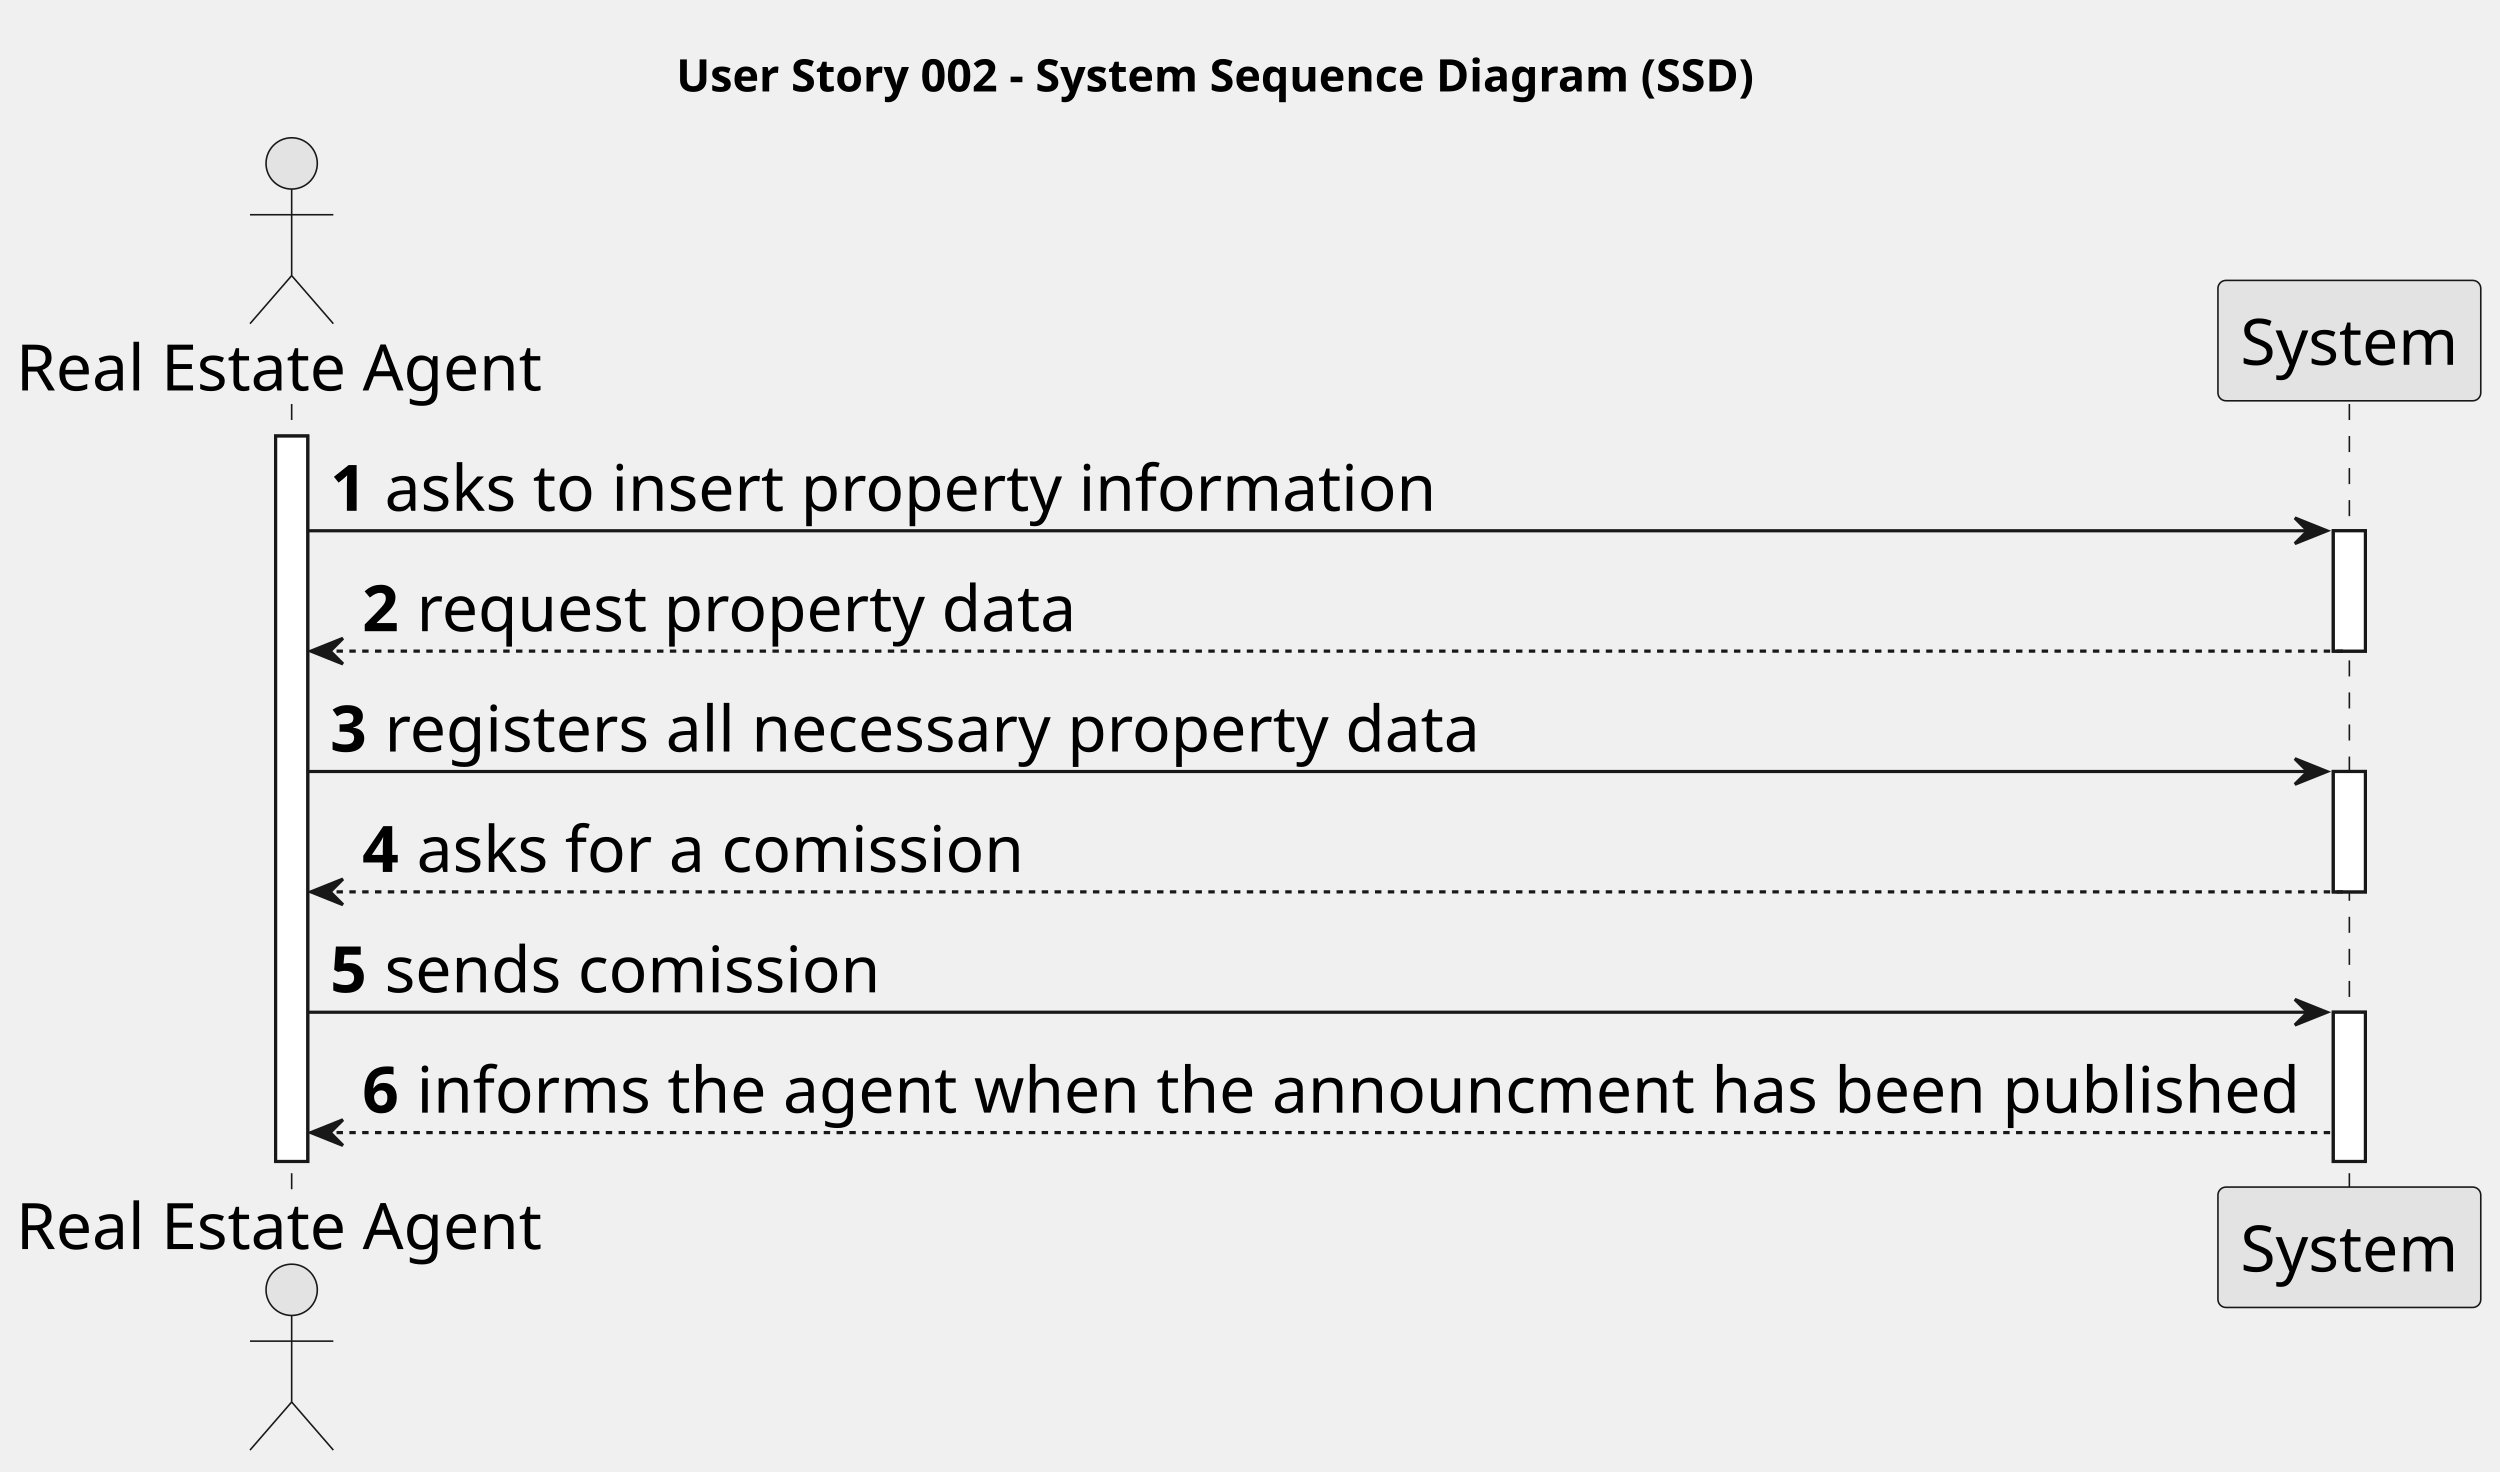
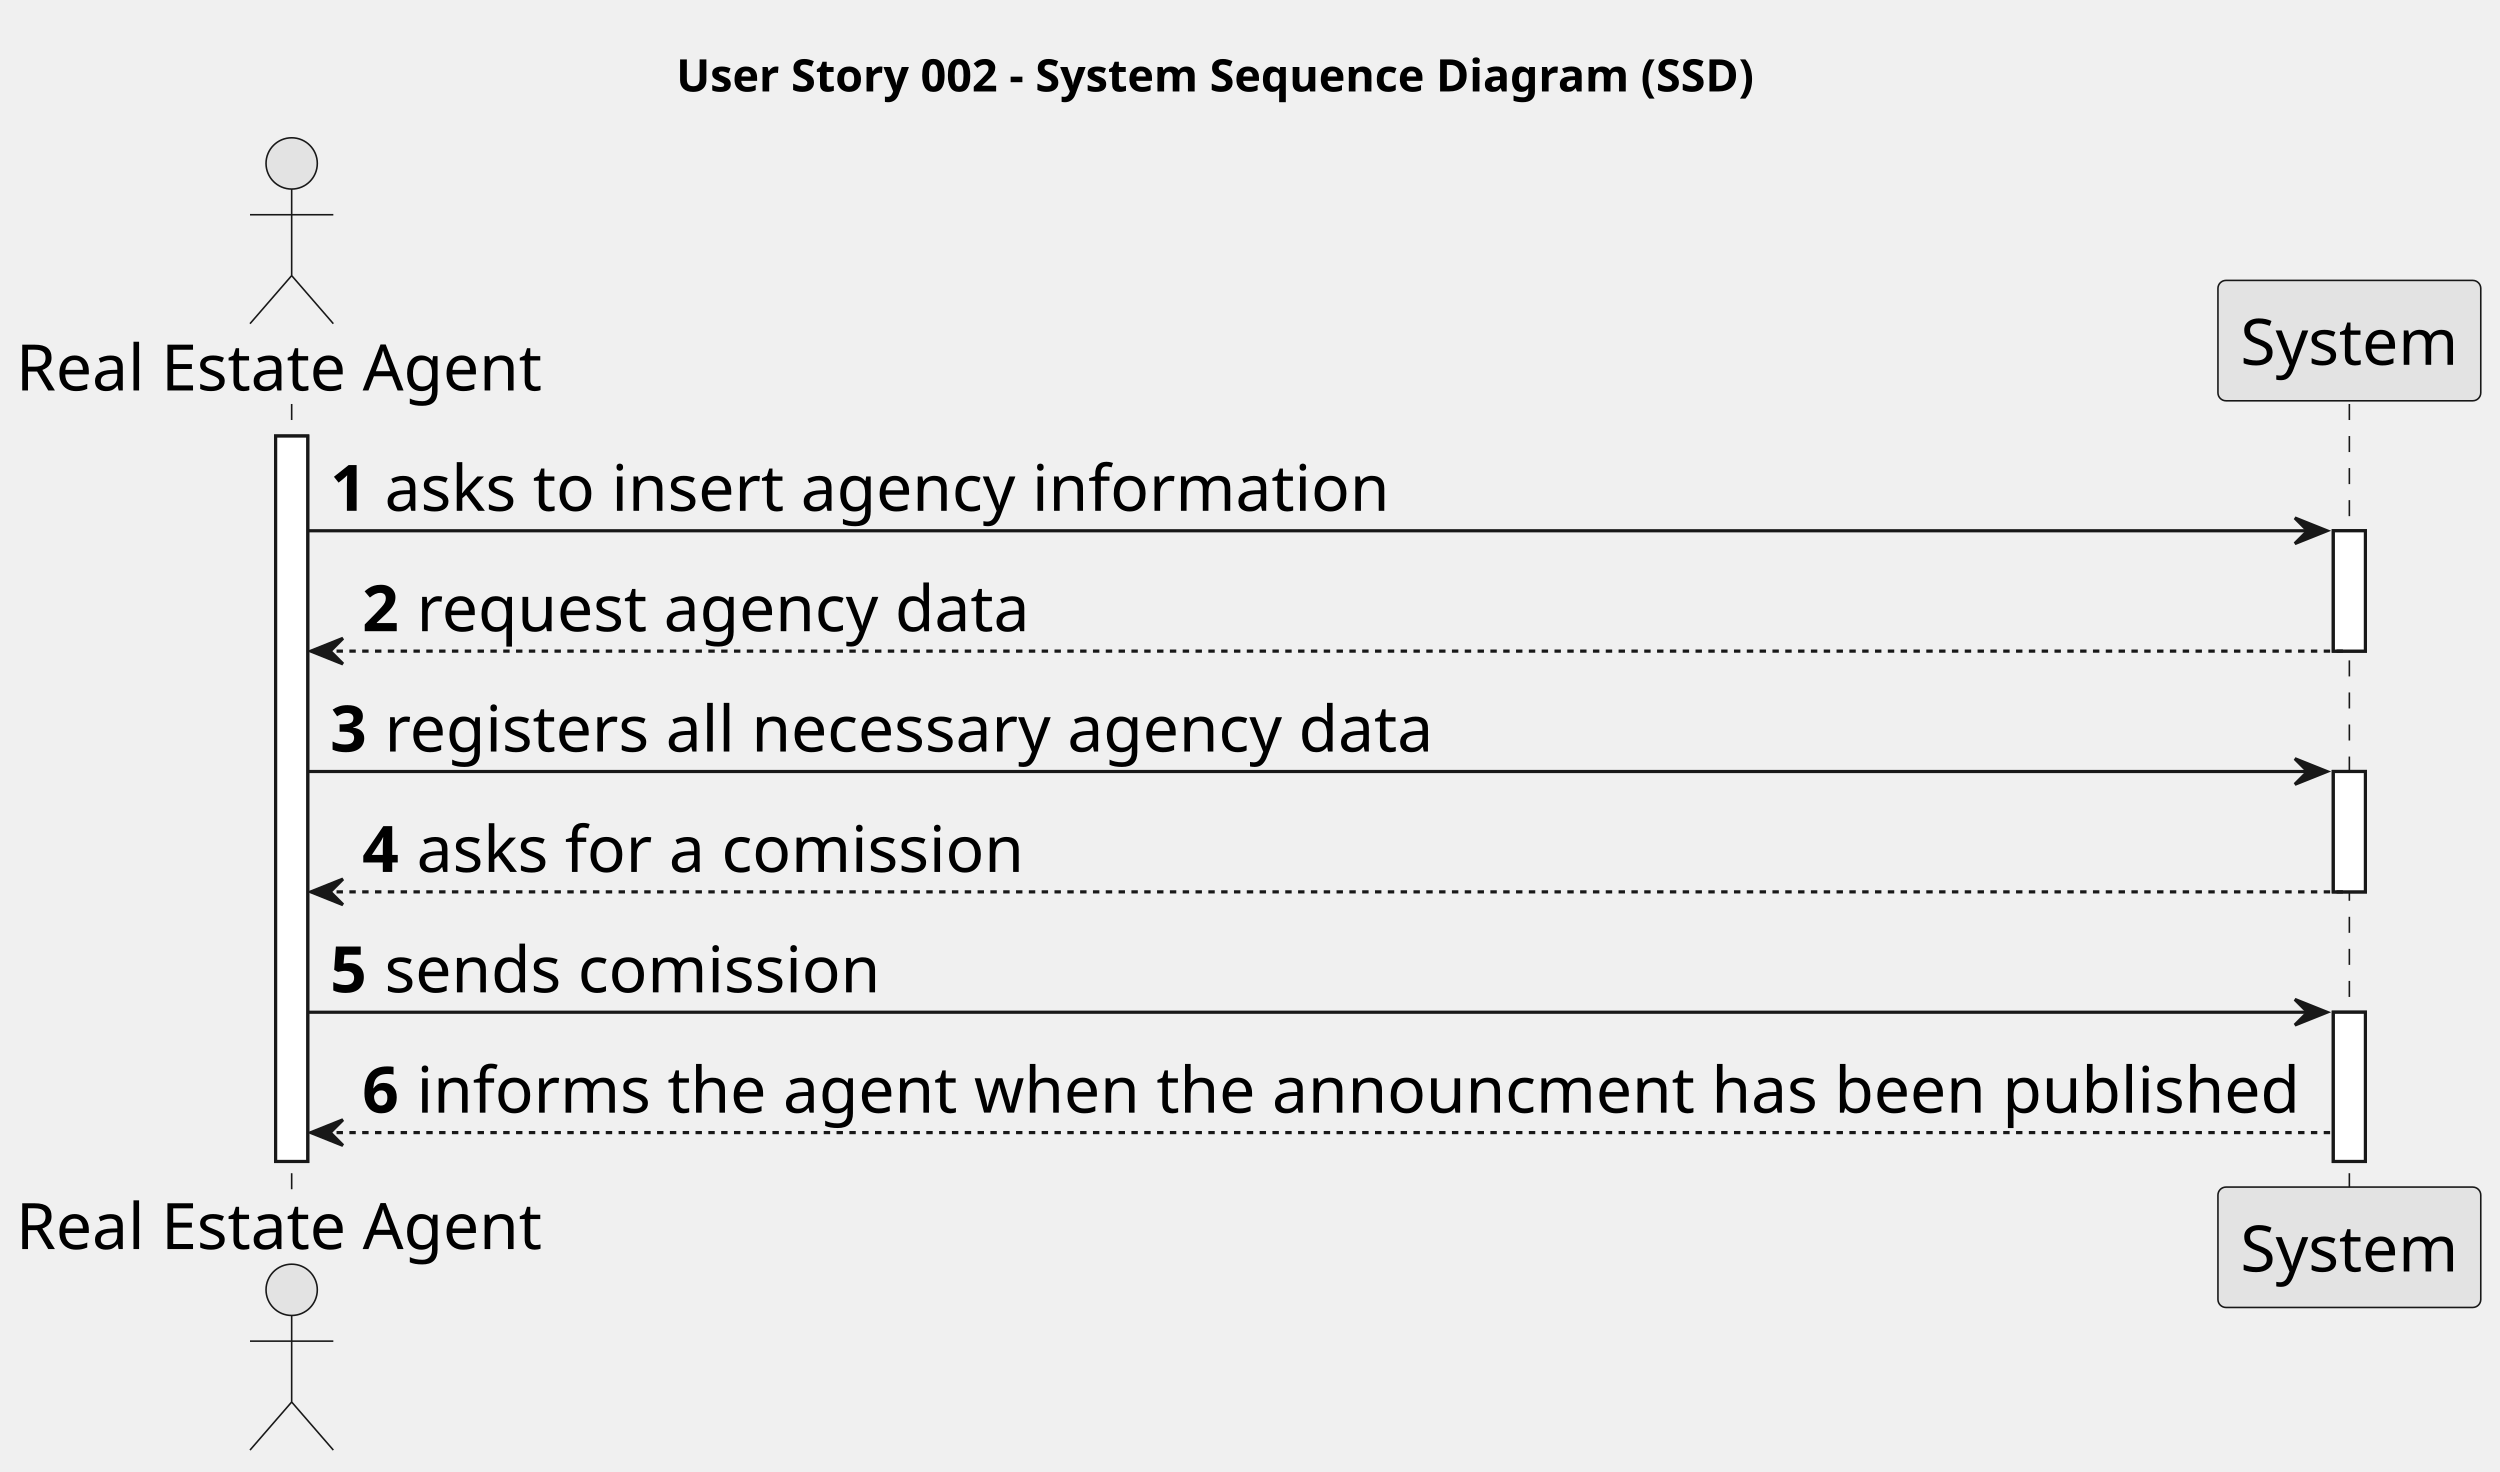
<svg xmlns="http://www.w3.org/2000/svg" contentStyleType="text/css" height="459px" preserveAspectRatio="none" style="width:780px;height:459px;background:#FFFFFF;" version="1.1" viewBox="0 0 780 459" width="780px" zoomAndPan="magnify">
  <defs />
  <g>
    <text fill="#000000" font-family="sans-serif" font-size="14" font-weight="bold" lengthAdjust="spacing" textLength="356" x="211" y="28.535">User Story 002 - System Sequence Diagram (SSD)</text>
    <rect fill="#FFFFFF" height="226.328" style="stroke:#181818;stroke-width:1.0;" width="10" x="86" y="136.043" />
    <rect fill="#FFFFFF" height="37.555" style="stroke:#181818;stroke-width:1.0;" width="10" x="728" y="165.598" />
    <rect fill="#FFFFFF" height="37.555" style="stroke:#181818;stroke-width:1.0;" width="10" x="728" y="240.707" />
    <rect fill="#FFFFFF" height="46.555" style="stroke:#181818;stroke-width:1.0;" width="10" x="728" y="315.816" />
    <line style="stroke:#181818;stroke-width:0.5;stroke-dasharray:5.0,5.0;" x1="91" x2="91" y1="126.043" y2="371.371" />
    <line style="stroke:#181818;stroke-width:0.5;stroke-dasharray:5.0,5.0;" x1="733" x2="733" y1="126.043" y2="371.371" />
    <text fill="#000000" font-family="sans-serif" font-size="20" lengthAdjust="spacing" textLength="166" x="5" y="121.824">Real Estate Agent</text>
    <ellipse cx="91" cy="50.988" fill="#E3E3E3" rx="8" ry="8" style="stroke:#181818;stroke-width:0.5;" />
    <path d="M91,58.988 L91,85.988 M78,66.988 L104,66.988 M91,85.988 L78,100.988 M91,85.988 L104,100.988 " fill="none" style="stroke:#181818;stroke-width:0.5;" />
    <text fill="#000000" font-family="sans-serif" font-size="20" lengthAdjust="spacing" textLength="166" x="5" y="389.707">Real Estate Agent</text>
    <ellipse cx="91" cy="402.426" fill="#E3E3E3" rx="8" ry="8" style="stroke:#181818;stroke-width:0.5;" />
    <path d="M91,410.426 L91,437.426 M78,418.426 L104,418.426 M91,437.426 L78,452.426 M91,437.426 L104,452.426 " fill="none" style="stroke:#181818;stroke-width:0.5;" />
    <rect fill="#E3E3E3" height="37.555" rx="2.5" ry="2.5" style="stroke:#181818;stroke-width:0.5;" width="82" x="692" y="87.488" />
    <text fill="#000000" font-family="sans-serif" font-size="20" lengthAdjust="spacing" textLength="68" x="699" y="113.824">System</text>
    <rect fill="#E3E3E3" height="37.555" rx="2.5" ry="2.5" style="stroke:#181818;stroke-width:0.5;" width="82" x="692" y="370.371" />
    <text fill="#000000" font-family="sans-serif" font-size="20" lengthAdjust="spacing" textLength="68" x="699" y="396.707">System</text>
    <rect fill="#FFFFFF" height="226.328" style="stroke:#181818;stroke-width:1.0;" width="10" x="86" y="136.043" />
    <rect fill="#FFFFFF" height="37.555" style="stroke:#181818;stroke-width:1.0;" width="10" x="728" y="165.598" />
    <rect fill="#FFFFFF" height="37.555" style="stroke:#181818;stroke-width:1.0;" width="10" x="728" y="240.707" />
    <rect fill="#FFFFFF" height="46.555" style="stroke:#181818;stroke-width:1.0;" width="10" x="728" y="315.816" />
    <polygon fill="#181818" points="716,161.598,726,165.598,716,169.598,720,165.598" style="stroke:#181818;stroke-width:1.0;" />
    <line style="stroke:#181818;stroke-width:1.0;" x1="96" x2="722" y1="165.598" y2="165.598" />
    <text fill="#000000" font-family="sans-serif" font-size="20" font-weight="bold" lengthAdjust="spacing" textLength="13" x="103" y="159.379">1</text>
-     <text fill="#000000" font-family="sans-serif" font-size="20" lengthAdjust="spacing" textLength="334" x="120" y="159.379">asks to insert property information</text>
+     <text fill="#000000" font-family="sans-serif" font-size="20" lengthAdjust="spacing" textLength="334" x="120" y="159.379">asks to insert agency information</text>
    <polygon fill="#181818" points="107,199.152,97,203.152,107,207.152,103,203.152" style="stroke:#181818;stroke-width:1.0;" />
    <line style="stroke:#181818;stroke-width:1.0;stroke-dasharray:2.0,2.0;" x1="101" x2="732" y1="203.152" y2="203.152" />
    <text fill="#000000" font-family="sans-serif" font-size="20" font-weight="bold" lengthAdjust="spacing" textLength="13" x="113" y="196.934">2</text>
-     <text fill="#000000" font-family="sans-serif" font-size="20" lengthAdjust="spacing" textLength="208" x="130" y="196.934">request property data</text>
+     <text fill="#000000" font-family="sans-serif" font-size="20" lengthAdjust="spacing" textLength="208" x="130" y="196.934">request agency data</text>
    <polygon fill="#181818" points="716,236.707,726,240.707,716,244.707,720,240.707" style="stroke:#181818;stroke-width:1.0;" />
    <line style="stroke:#181818;stroke-width:1.0;" x1="96" x2="722" y1="240.707" y2="240.707" />
    <text fill="#000000" font-family="sans-serif" font-size="20" font-weight="bold" lengthAdjust="spacing" textLength="13" x="103" y="234.488">3</text>
-     <text fill="#000000" font-family="sans-serif" font-size="20" lengthAdjust="spacing" textLength="353" x="120" y="234.488">registers  all necessary property data</text>
+     <text fill="#000000" font-family="sans-serif" font-size="20" lengthAdjust="spacing" textLength="353" x="120" y="234.488">registers  all necessary agency data</text>
    <polygon fill="#181818" points="107,274.262,97,278.262,107,282.262,103,278.262" style="stroke:#181818;stroke-width:1.0;" />
    <line style="stroke:#181818;stroke-width:1.0;stroke-dasharray:2.0,2.0;" x1="101" x2="732" y1="278.262" y2="278.262" />
    <text fill="#000000" font-family="sans-serif" font-size="20" font-weight="bold" lengthAdjust="spacing" textLength="13" x="113" y="272.043">4</text>
    <text fill="#000000" font-family="sans-serif" font-size="20" lengthAdjust="spacing" textLength="202" x="130" y="272.043">asks for a  comission</text>
    <polygon fill="#181818" points="716,311.816,726,315.816,716,319.816,720,315.816" style="stroke:#181818;stroke-width:1.0;" />
    <line style="stroke:#181818;stroke-width:1.0;" x1="96" x2="722" y1="315.816" y2="315.816" />
    <text fill="#000000" font-family="sans-serif" font-size="20" font-weight="bold" lengthAdjust="spacing" textLength="13" x="103" y="309.598">5</text>
    <text fill="#000000" font-family="sans-serif" font-size="20" lengthAdjust="spacing" textLength="159" x="120" y="309.598">sends comission</text>
    <polygon fill="#181818" points="107,349.371,97,353.371,107,357.371,103,353.371" style="stroke:#181818;stroke-width:1.0;" />
    <line style="stroke:#181818;stroke-width:1.0;stroke-dasharray:2.0,2.0;" x1="101" x2="727" y1="353.371" y2="353.371" />
    <text fill="#000000" font-family="sans-serif" font-size="20" font-weight="bold" lengthAdjust="spacing" textLength="13" x="113" y="347.152">6</text>
    <text fill="#000000" font-family="sans-serif" font-size="20" lengthAdjust="spacing" textLength="591" x="130" y="347.152">informs the agent when the announcment has been published</text>
  </g>
</svg>
